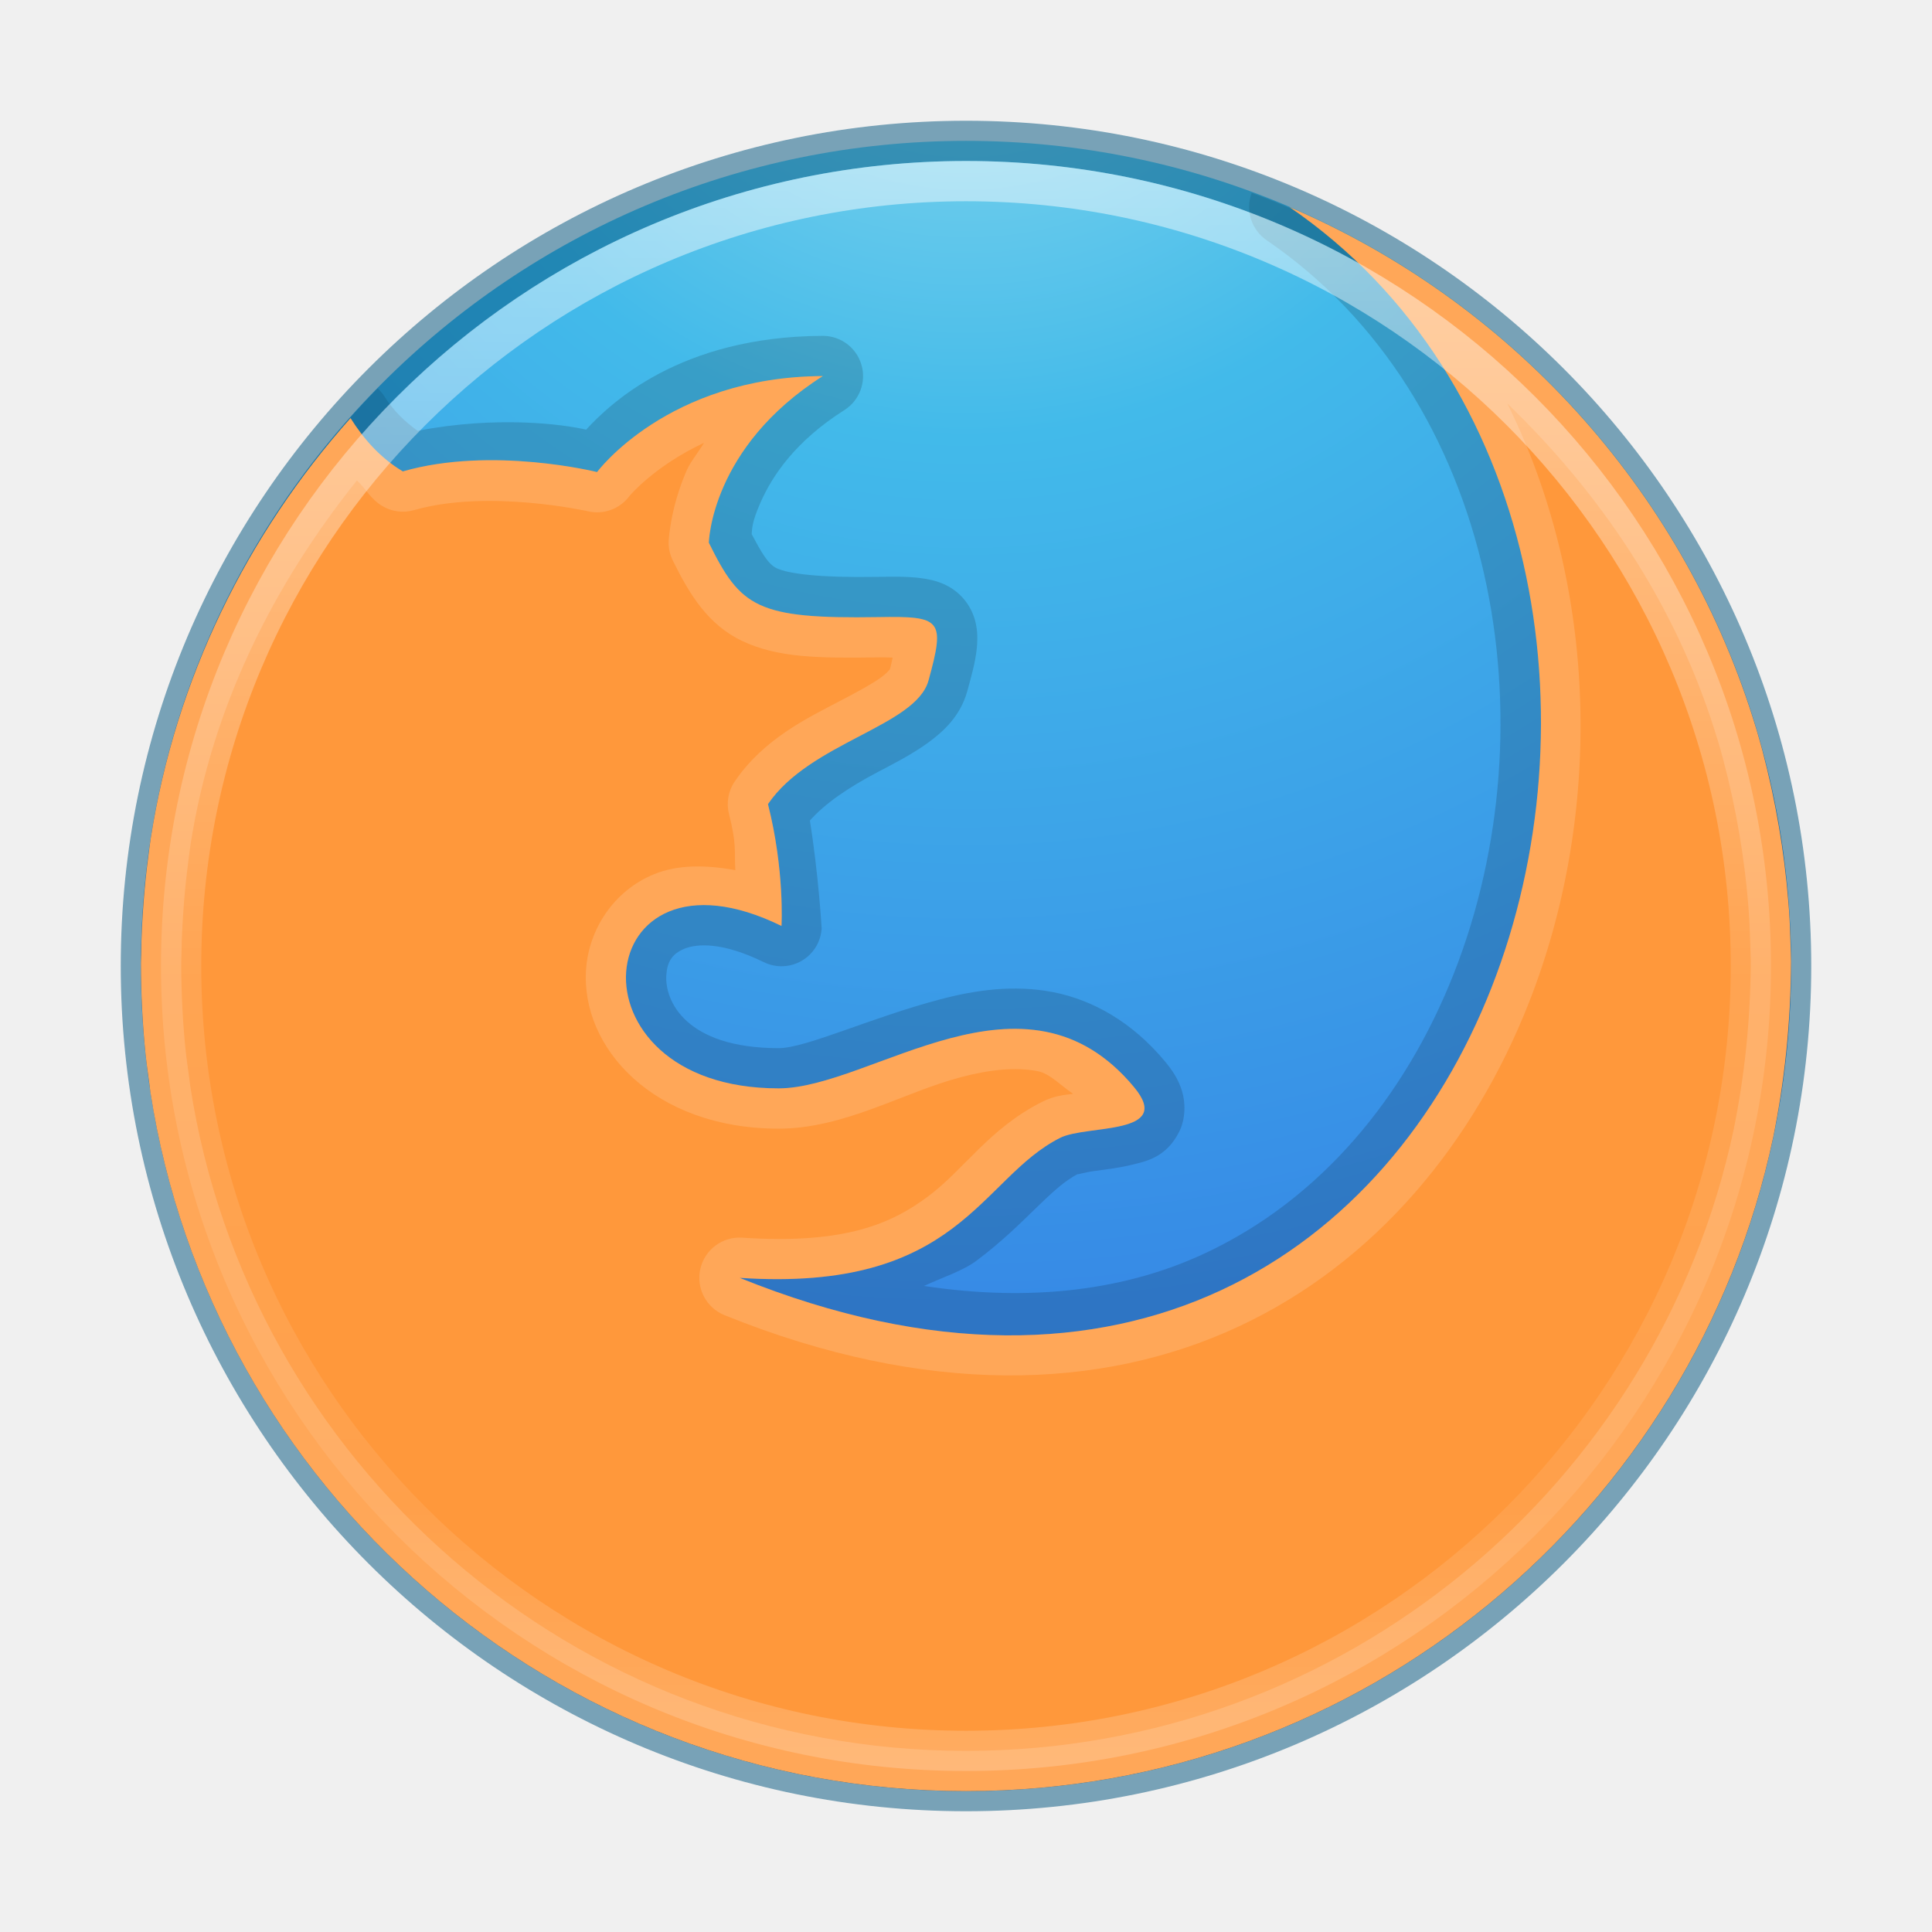
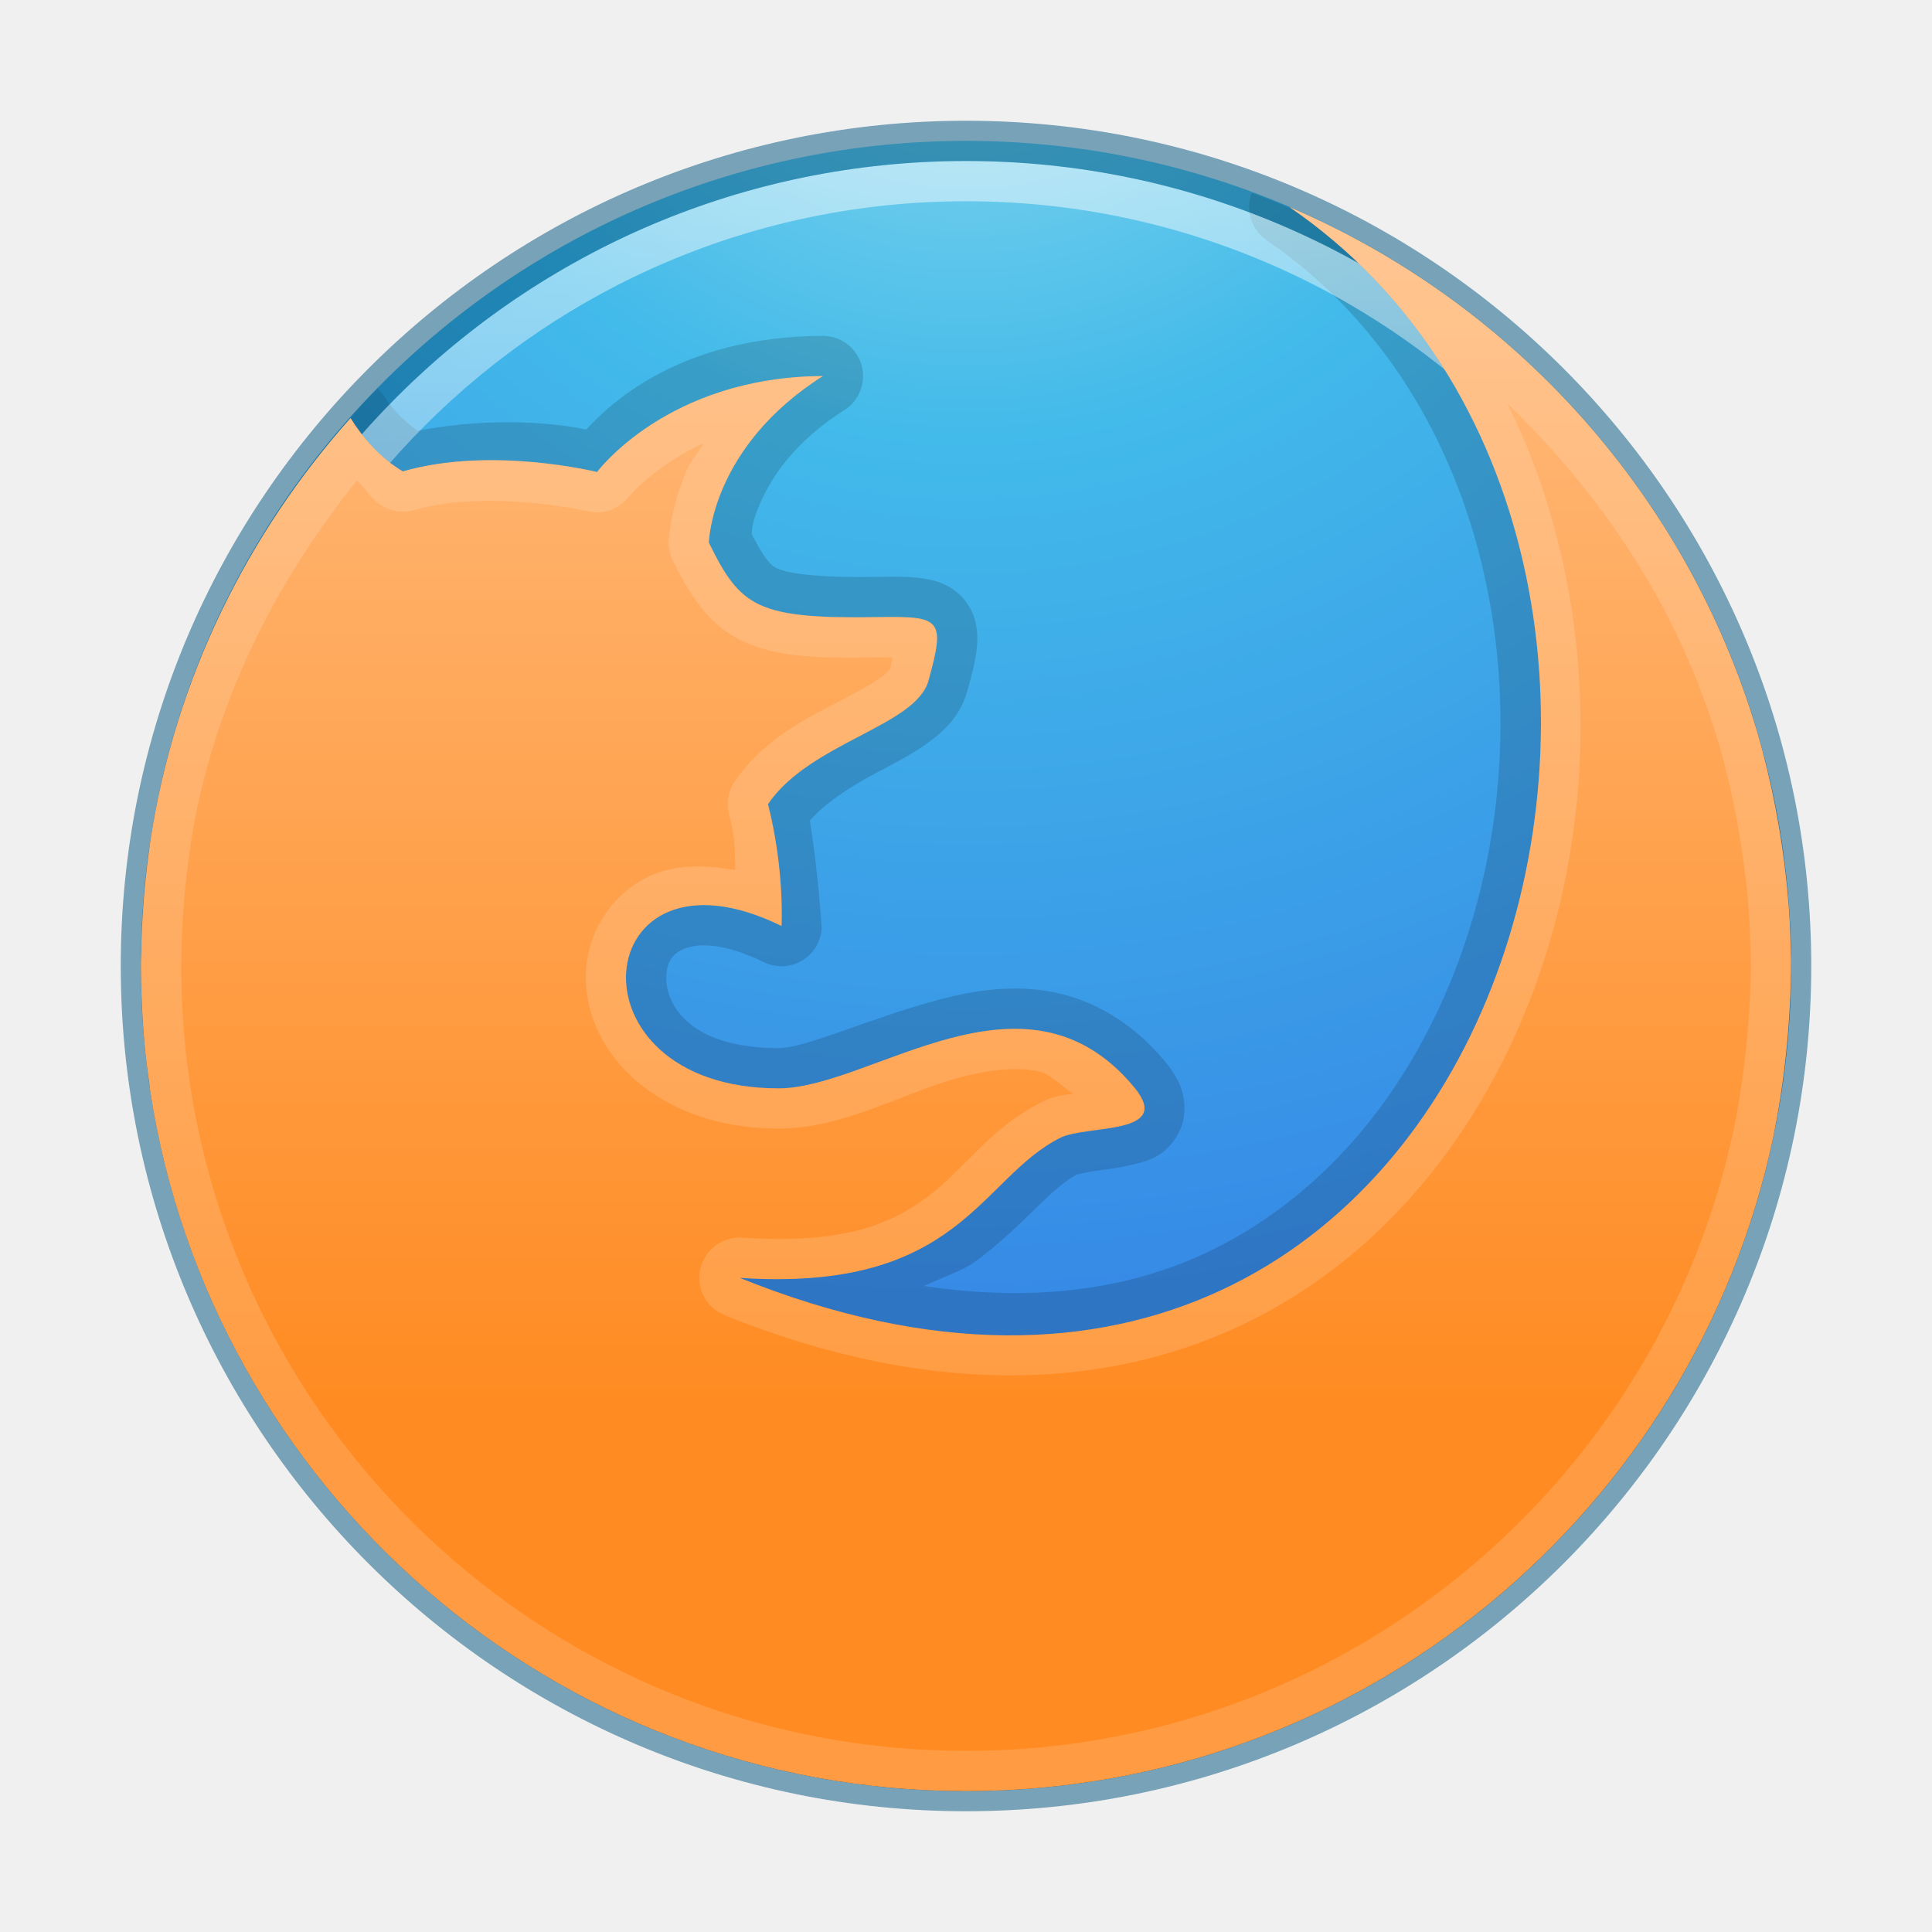
- <svg xmlns="http://www.w3.org/2000/svg" id="svg4031" height="48" width="48" version="1.1">
+ <svg xmlns="http://www.w3.org/2000/svg" xmlns:xlink="http://www.w3.org/1999/xlink" id="svg4031" height="48" width="48" version="1.1">
  <defs id="defs4033">
+     <linearGradient id="linearGradient4154">
+       <stop style="stop-color:#ffffff;stop-opacity:1;" offset="0" id="stop4156" />
+       <stop style="stop-color:#ffffff;stop-opacity:0;" offset="1" id="stop4158" />
+     </linearGradient>
    <linearGradient id="linearGradient3012" y2="44.341" gradientUnits="userSpaceOnUse" x2="71.204" gradientTransform="matrix(1.0541 0 0 1.0541 -51.611 -2.7279)" y1="6.238" x1="71.204">
      <stop id="stop4013" stop-color="#fff" offset="0" />
      <stop id="stop4015" stop-color="#fff" stop-opacity=".235" offset=".508" />
      <stop id="stop4017" stop-color="#fff" stop-opacity=".157" offset=".835" />
      <stop id="stop4019" stop-color="#fff" stop-opacity=".392" offset="1" />
    </linearGradient>
    <radialGradient id="radialGradient3015" gradientUnits="userSpaceOnUse" cy="8.45" cx="3.972" gradientTransform="matrix(0 2.4988 -2.6435 -6.8014e-8 46.337 -12.18)" r="20">
      <stop id="stop3750-8-9" stop-color="#90dbec" offset="0" />
      <stop id="stop3752-3-2" stop-color="#42baea" offset=".262" />
      <stop id="stop3754-7-2" stop-color="#3689e6" offset=".705" />
      <stop id="stop3756-9-3" stop-color="#2b63a0" offset="1" />
    </radialGradient>
-     <radialGradient id="radialGradient3018" gradientUnits="userSpaceOnUse" cy="186.17" cx="99.157" gradientTransform="matrix(.27083 0 0 .087623 -2.8551 25.187)" r="62.769">
-       <stop id="stop3822-2-6-3" stop-color="#3d3d3d" offset="0" />
-       <stop id="stop3864-8-7-7" stop-color="#686868" stop-opacity=".498" offset=".5" />
-       <stop id="stop3824-1-2-5" stop-color="#686868" stop-opacity="0" offset="1" />
-     </radialGradient>
+     <linearGradient xlink:href="#linearGradient4154" id="linearGradient4160" x1="25.647" y1="0.112" x2="25.647" y2="34.844" gradientUnits="userSpaceOnUse" />
  </defs>
  <path id="path2555" style="color:#000000" d="m24 3.5c-11.311 0-20.5 9.189-20.5 20.5s9.189 20.5 20.5 20.5 20.5-9.189 20.5-20.5-9.189-20.5-20.5-20.5z" fill="url(#radialGradient3015)" />
  <path id="path4261" opacity=".15" style="color:#000000" d="m31.098 4.791a1 1 0 0 0 0.373 1.178c5.76 3.941 7.077 12.039 4.654 18.205-1.211 3.083-3.324 5.632-6.205 6.972-1.934 0.9-4.271 1.211-6.963 0.803 0.443-0.207 0.964-0.373 1.303-0.627 1.217-0.91 1.838-1.813 2.531-2.16-0.085 0.043 0.131-0.032 0.393-0.068 0.261-0.037 0.585-0.069 0.933-0.155 0.348-0.085 0.857-0.177 1.18-0.822 0.162-0.322 0.159-0.73 0.066-1.021-0.092-0.292-0.24-0.509-0.416-0.721-0.806-0.973-1.791-1.531-2.779-1.725-0.989-0.193-1.944-0.05-2.814 0.18-1.741 0.46-3.329 1.211-4.01 1.211-2.312 0-2.837-1.18-2.789-1.824 0.024-0.322 0.142-0.52 0.451-0.647 0.309-0.126 0.942-0.17 1.969 0.334a1 1 0 0 0 1.439 -0.84s-0.079-1.353-0.293-2.677c0.369-0.419 0.956-0.823 1.69-1.207 0.413-0.217 0.835-0.432 1.232-0.717 0.397-0.286 0.818-0.674 0.988-1.289 0.109-0.393 0.196-0.707 0.235-1.045 0.038-0.338 0.031-0.815-0.301-1.223-0.333-0.408-0.775-0.504-1.106-0.545-0.33-0.041-0.652-0.036-1.05-0.029-1.481 0.024-2.224-0.08-2.51-0.213-0.226-0.105-0.395-0.423-0.623-0.848 0.01-0.124-0.004-0.281 0.22-0.789 0.29-0.656 0.856-1.516 2.083-2.294a1 1 0 0 0 -0.54 -1.844c-3.559 0.017-5.284 1.69-5.877 2.33-0.582-0.134-2.214-0.35-4.187 0.029-0.315-0.228-0.598-0.494-0.818-0.846a1 1 0 0 0 -0.176 -0.209c-3.633 3.7-5.881 8.764-5.881 14.352 0 11.311 9.189 20.5 20.5 20.5s20.5-9.189 20.5-20.5c0-8.813-5.589-16.315-13.402-19.209zm6.347 5.23c2.318 2.23 4.151 4.957 5.145 8.094 0.035 0.115 0.066 0.209 0.088 0.283a1 1 0 0 0 0.004 0.008c0.049 0.164 0.096 0.334 0.142 0.506 0.315 1.201 0.515 2.395 0.61 3.549 0.006 0.081 0.011 0.149 0.015 0.207a1 1 0 0 0 0 0.004c0.019 0.268 0.029 0.543 0.037 0.828 0.004 0.156 0.011 0.288 0.012 0.395-0.008 1.458-0.156 2.845-0.424 4.16v0.002c-1.869 8.813-9.697 15.443-19.074 15.443-9.759 0-17.842-7.179-19.275-16.529-0.002-0.013-0.008-0.073-0.022-0.172v-0.006c-0.034-0.251-0.069-0.483-0.092-0.703-0.071-0.696-0.107-1.412-0.109-2.147v-0.004-0.001c0-0.037 0.004-0.104 0.006-0.208a1 1 0 0 0 0 -0.005c0.004-0.414 0.027-0.816 0.057-1.225v-0.004c0.028-0.369 0.066-0.731 0.113-1.09a1 1 0 0 0 0 -0.004c0.02-0.151 0.036-0.29 0.055-0.412v-0.004c0.532-3.417 2.061-6.46 4.135-9.05 0.223 0.209 0.343 0.464 0.627 0.634a1 1 0 0 0 0.791 0.104c1.833-0.528 4.307 0.025 4.307 0.025a1 1 0 0 0 1.047 -0.377s0.613-0.741 1.851-1.32c-0.132 0.224-0.332 0.465-0.424 0.672-0.428 0.971-0.455 1.793-0.455 1.793a1 1 0 0 0 0.104 0.459c0.412 0.836 0.874 1.602 1.74 2.006 0.866 0.403 1.837 0.425 3.385 0.4 0.166-0.003 0.214 0.004 0.336 0.006-0.027 0.113-0.029 0.153-0.071 0.305 0.013-0.047-0.012 0.04-0.23 0.197s-0.578 0.351-0.992 0.568c-0.829 0.434-1.913 0.951-2.631 2.01a1 1 0 0 0 -0.141 0.807c0.194 0.763 0.129 0.897 0.157 1.394-0.737-0.134-1.432-0.14-2.022 0.102-0.999 0.409-1.613 1.367-1.685 2.347-0.146 1.961 1.684 3.973 4.783 3.973 1.634 0 3.104-0.903 4.521-1.277 0.709-0.188 1.357-0.26 1.918-0.151 0.304 0.06 0.591 0.375 0.879 0.563-0.231 0.031-0.454 0.041-0.766 0.197-1.312 0.656-1.937 1.677-2.834 2.348-0.896 0.67-2.055 1.2-4.619 1.029a1 1 0 0 0 -0.441 1.926c4.987 2.015 9.341 1.877 12.762 0.285 3.42-1.592 5.858-4.583 7.222-8.055 1.839-4.68 1.733-10.3-0.541-14.885z" />
+   <path id="path8655" opacity=".5" stroke-linejoin="round" style="color:#000000" d="m43.5 23.999c0 10.77-8.731 19.501-19.5 19.501-10.77 0-19.5-8.731-19.5-19.501 0-10.769 8.731-19.499 19.5-19.499s19.5 8.73 19.5 19.499v0z" stroke="url(#linearGradient3012)" stroke-linecap="round" fill="none" />
  <path id="path2555-6" opacity=".5" stroke-linejoin="round" style="color:#000000" d="m24 3.5c-11.311 0-20.5 9.189-20.5 20.5s9.189 20.5 20.5 20.5 20.5-9.189 20.5-20.5-9.189-20.5-20.5-20.5z" fill-opacity="0" stroke="#00537d" stroke-linecap="round" />
-   <path id="path10380-0-8-9" d="m32.035 5.143c12.443 8.512 5.497 34.346-13.658 26.605 5.475 0.366 5.961-2.478 7.967-3.481 0.653-0.327 2.828-0.054 1.834-1.254-2.721-3.284-6.518 0.027-8.834 0.027-5.411 0-4.712-6.383 0.072-4.035 0 0 0.082-1.379-0.336-3.027 1.042-1.536 3.674-1.933 3.988-3.07 0.421-1.524 0.317-1.602-1.244-1.576-3.029 0.05-3.425-0.25-4.213-1.848 0 0 0.043-2.37 2.832-4.141-3.861 0.019-5.609 2.385-5.609 2.385s-2.617-0.652-4.826-0.016c-0.568-0.34-0.982-0.818-1.299-1.324-2.564 2.878-4.346 6.467-4.965 10.447-0.022 0.143-0.04 0.291-0.059 0.438-0.051 0.38-0.09 0.764-0.119 1.15-0.031 0.421-0.055 0.848-0.059 1.293-0.001 0.074-0.006 0.148-0.006 0.223 0.002 0.768 0.04 1.519 0.115 2.252 0.026 0.251 0.062 0.497 0.096 0.744 0.009 0.062 0.014 0.126 0.023 0.188 1.508 9.832 10.016 17.377 20.265 17.377 9.852 0 18.092-6.971 20.055-16.244 0.282-1.383 0.436-2.841 0.443-4.367-0.001-0.14-0.008-0.279-0.012-0.418-0.009-0.287-0.018-0.577-0.039-0.869-0.005-0.074-0.012-0.148-0.018-0.223-0.099-1.215-0.31-2.468-0.641-3.728-0.048-0.178-0.098-0.355-0.15-0.531-0.029-0.099-0.062-0.198-0.092-0.297-1.807-5.713-6.051-10.347-11.511-12.679z" fill="#ffa63b" style="fill:#ff983b;fill-opacity:1" />
+   <path id="path10380-0-8-9" d="m32.035 5.143c12.443 8.512 5.497 34.346-13.658 26.605 5.475 0.366 5.961-2.478 7.967-3.481 0.653-0.327 2.828-0.054 1.834-1.254-2.721-3.284-6.518 0.027-8.834 0.027-5.411 0-4.712-6.383 0.072-4.035 0 0 0.082-1.379-0.336-3.027 1.042-1.536 3.674-1.933 3.988-3.07 0.421-1.524 0.317-1.602-1.244-1.576-3.029 0.05-3.425-0.25-4.213-1.848 0 0 0.043-2.37 2.832-4.141-3.861 0.019-5.609 2.385-5.609 2.385s-2.617-0.652-4.826-0.016c-0.568-0.34-0.982-0.818-1.299-1.324-2.564 2.878-4.346 6.467-4.965 10.447-0.022 0.143-0.04 0.291-0.059 0.438-0.051 0.38-0.09 0.764-0.119 1.15-0.031 0.421-0.055 0.848-0.059 1.293-0.001 0.074-0.006 0.148-0.006 0.223 0.002 0.768 0.04 1.519 0.115 2.252 0.026 0.251 0.062 0.497 0.096 0.744 0.009 0.062 0.014 0.126 0.023 0.188 1.508 9.832 10.016 17.377 20.265 17.377 9.852 0 18.092-6.971 20.055-16.244 0.282-1.383 0.436-2.841 0.443-4.367-0.001-0.14-0.008-0.279-0.012-0.418-0.009-0.287-0.018-0.577-0.039-0.869-0.005-0.074-0.012-0.148-0.018-0.223-0.099-1.215-0.31-2.468-0.641-3.728-0.048-0.178-0.098-0.355-0.15-0.531-0.029-0.099-0.062-0.198-0.092-0.297-1.807-5.713-6.051-10.347-11.511-12.679z" fill="#ffa63b" style="fill:#ff8b22;fill-opacity:1" />
+   <path style="fill:url(#linearGradient4160);fill-opacity:1;opacity:0.5" fill="#ffa63b" d="m32.035 5.143c12.443 8.512 5.497 34.346-13.658 26.605 5.475 0.366 5.961-2.478 7.967-3.481 0.653-0.327 2.828-0.054 1.834-1.254-2.721-3.284-6.518 0.027-8.834 0.027-5.411 0-4.712-6.383 0.072-4.035 0 0 0.082-1.379-0.336-3.027 1.042-1.536 3.674-1.933 3.988-3.07 0.421-1.524 0.317-1.602-1.244-1.576-3.029 0.05-3.425-0.25-4.213-1.848 0 0 0.043-2.37 2.832-4.141-3.861 0.019-5.609 2.385-5.609 2.385s-2.617-0.652-4.826-0.016c-0.568-0.34-0.982-0.818-1.299-1.324-2.564 2.878-4.346 6.467-4.965 10.447-0.022 0.143-0.04 0.291-0.059 0.438-0.051 0.38-0.09 0.764-0.119 1.15-0.031 0.421-0.055 0.848-0.059 1.293-0.001 0.074-0.006 0.148-0.006 0.223 0.002 0.768 0.04 1.519 0.115 2.252 0.026 0.251 0.062 0.497 0.096 0.744 0.009 0.062 0.014 0.126 0.023 0.188 1.508 9.832 10.016 17.377 20.265 17.377 9.852 0 18.092-6.971 20.055-16.244 0.282-1.383 0.436-2.841 0.443-4.367-0.001-0.14-0.008-0.279-0.012-0.418-0.009-0.287-0.018-0.577-0.039-0.869-0.005-0.074-0.012-0.148-0.018-0.223-0.099-1.215-0.31-2.468-0.641-3.728-0.048-0.178-0.098-0.355-0.15-0.531-0.029-0.099-0.062-0.198-0.092-0.297-1.807-5.713-6.051-10.347-11.511-12.679z" id="path4152" />
  <path id="path4250" opacity=".15" d="m32.035 5.143c12.443 8.511 5.497 34.346-13.658 26.605 5.475 0.366 5.961-2.478 7.967-3.48 0.653-0.327 2.828-0.055 1.834-1.254-2.721-3.284-6.518 0.027-8.834 0.027-5.411 0-4.712-6.383 0.072-4.035 0 0 0.082-1.379-0.336-3.027 1.042-1.536 3.674-1.934 3.988-3.071 0.422-1.524 0.317-1.602-1.244-1.576-3.029 0.05-3.425-0.25-4.213-1.848 0 0 0.043-2.37 2.832-4.14-3.86 0.019-5.609 2.385-5.609 2.385s-2.617-0.653-4.826-0.016c-0.568-0.34-0.982-0.818-1.299-1.324-2.564 2.877-4.346 6.466-4.965 10.447-0.021 0.143-0.04 0.291-0.059 0.437-0.051 0.381-0.09 0.764-0.119 1.151-0.031 0.421-0.055 0.848-0.059 1.293-0.001 0.074-0.006 0.148-0.006 0.222 0.002 0.768 0.04 1.52 0.115 2.252 0.026 0.251 0.062 0.498 0.096 0.745 0.009 0.062 0.014 0.125 0.023 0.187 1.507 9.832 10.015 17.377 20.264 17.377 9.852 0 18.092-6.972 20.055-16.244 0.282-1.384 0.436-2.841 0.443-4.367-0.001-0.14-0.008-0.279-0.012-0.418-0.008-0.288-0.018-0.577-0.039-0.869-0.005-0.075-0.011-0.149-0.017-0.223-0.1-1.215-0.31-2.468-0.641-3.729-0.048-0.178-0.098-0.355-0.15-0.531-0.029-0.099-0.062-0.198-0.092-0.297-1.808-5.713-6.052-10.347-11.512-12.679zm5.41 4.878c2.318 2.23 4.151 4.957 5.145 8.094 0.035 0.115 0.066 0.209 0.088 0.283a1 1 0 0 0 0.004 0.008c0.049 0.164 0.096 0.334 0.142 0.506 0.315 1.201 0.515 2.395 0.61 3.549 0.006 0.081 0.011 0.149 0.015 0.207a1 1 0 0 0 0 0.004c0.019 0.268 0.029 0.543 0.037 0.828 0.004 0.156 0.011 0.288 0.012 0.395-0.008 1.458-0.156 2.845-0.424 4.16v0.002c-1.869 8.813-9.697 15.443-19.074 15.443-9.759 0-17.842-7.179-19.275-16.529-0.002-0.013-0.008-0.073-0.022-0.172v-0.006c-0.034-0.251-0.069-0.483-0.092-0.703-0.071-0.696-0.107-1.412-0.109-2.147v-0.004-0.001c0-0.037 0.004-0.104 0.006-0.208a1 1 0 0 0 0 -0.005c0.004-0.414 0.027-0.816 0.057-1.225v-0.004c0.028-0.369 0.066-0.731 0.113-1.09a1 1 0 0 0 0 -0.004c0.02-0.151 0.036-0.29 0.055-0.412v-0.004c0.532-3.417 2.061-6.46 4.135-9.05 0.223 0.209 0.343 0.464 0.627 0.634a1 1 0 0 0 0.791 0.104c1.833-0.528 4.307 0.025 4.307 0.025a1 1 0 0 0 1.047 -0.377s0.613-0.741 1.851-1.32c-0.132 0.224-0.332 0.465-0.424 0.672-0.428 0.971-0.455 1.793-0.455 1.793a1 1 0 0 0 0.104 0.459c0.412 0.836 0.874 1.602 1.74 2.006 0.866 0.403 1.837 0.425 3.385 0.4 0.166-0.003 0.214 0.004 0.336 0.006-0.027 0.113-0.029 0.153-0.071 0.305 0.013-0.047-0.012 0.04-0.23 0.197s-0.578 0.351-0.992 0.568c-0.829 0.434-1.913 0.951-2.631 2.01a1 1 0 0 0 -0.141 0.807c0.194 0.763 0.129 0.897 0.157 1.394-0.737-0.134-1.432-0.14-2.022 0.102-0.999 0.409-1.613 1.367-1.685 2.347-0.146 1.961 1.684 3.973 4.783 3.973 1.634 0 3.104-0.903 4.521-1.277 0.709-0.188 1.357-0.26 1.918-0.151 0.304 0.06 0.591 0.375 0.879 0.563-0.231 0.031-0.454 0.041-0.766 0.197-1.312 0.656-1.937 1.677-2.834 2.348-0.896 0.67-2.055 1.2-4.619 1.029a1 1 0 0 0 -0.441 1.926c4.987 2.015 9.341 1.877 12.762 0.285 3.42-1.592 5.858-4.583 7.222-8.055 1.839-4.68 1.733-10.3-0.541-14.885z" fill="#fff" />
-   <path id="path8655" opacity=".5" stroke-linejoin="round" style="color:#000000" d="m43.5 23.999c0 10.77-8.731 19.501-19.5 19.501-10.77 0-19.5-8.731-19.5-19.501 0-10.769 8.731-19.499 19.5-19.499s19.5 8.73 19.5 19.499v0z" stroke="url(#linearGradient3012)" stroke-linecap="round" fill="none" />
</svg>
